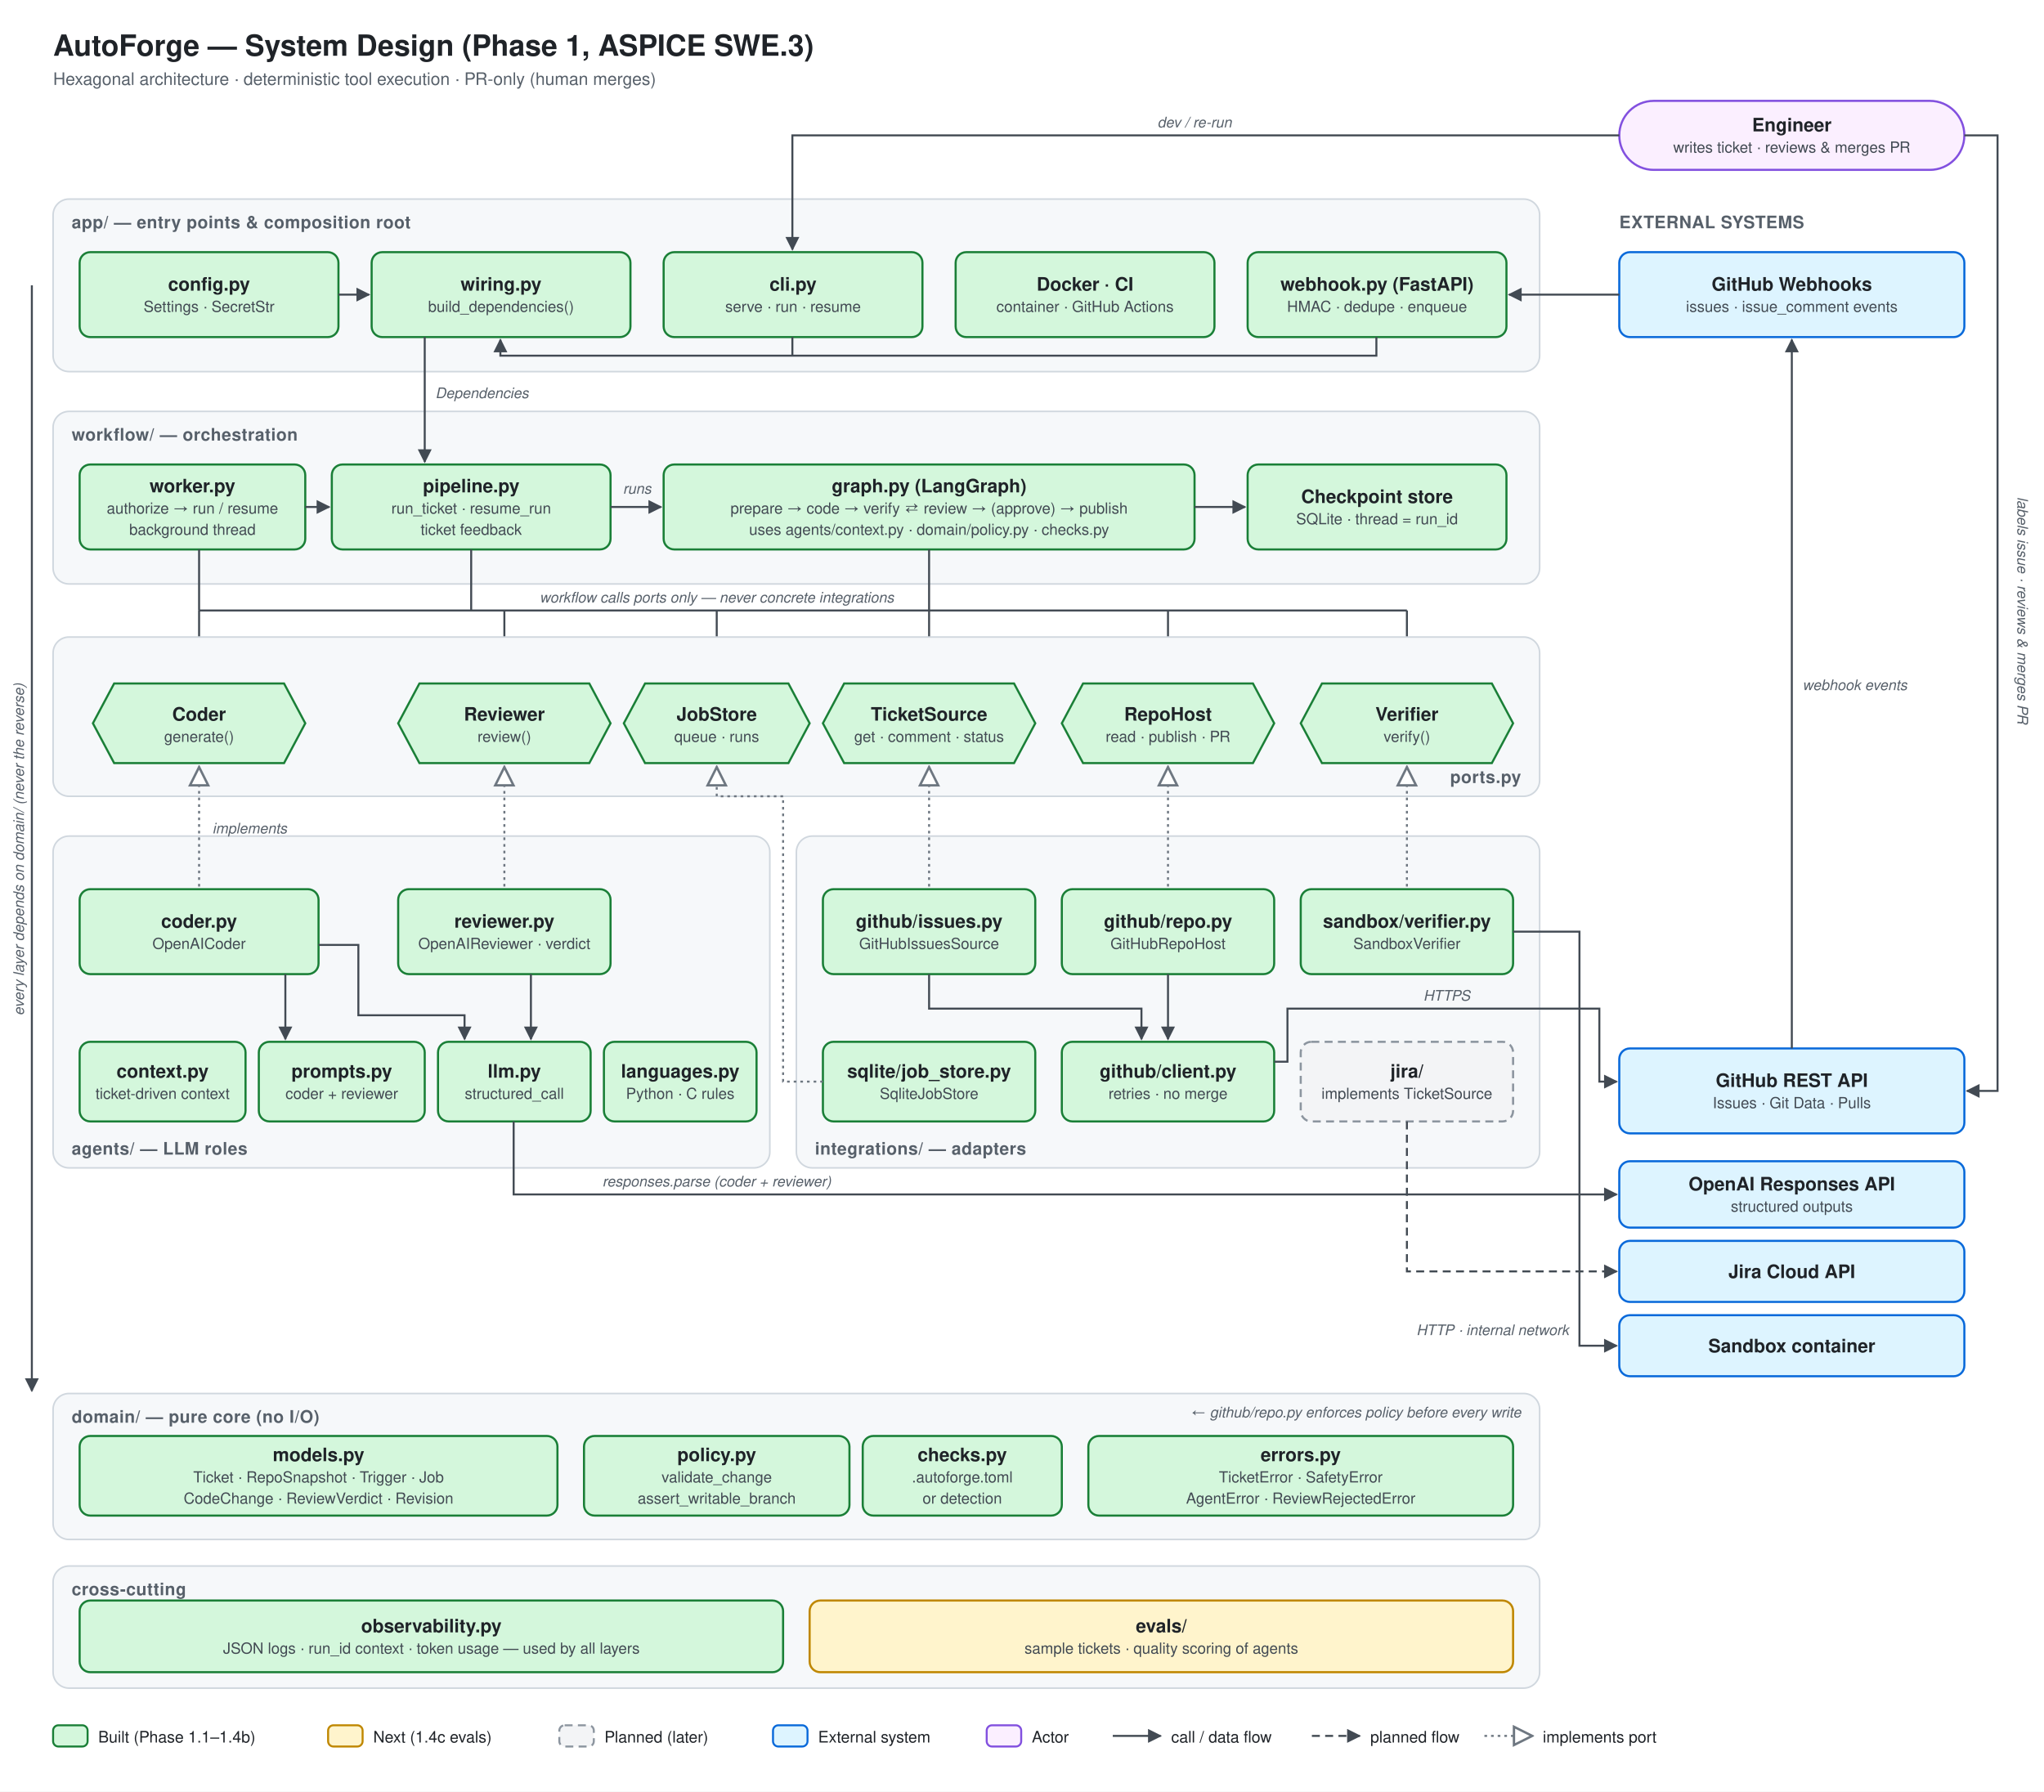
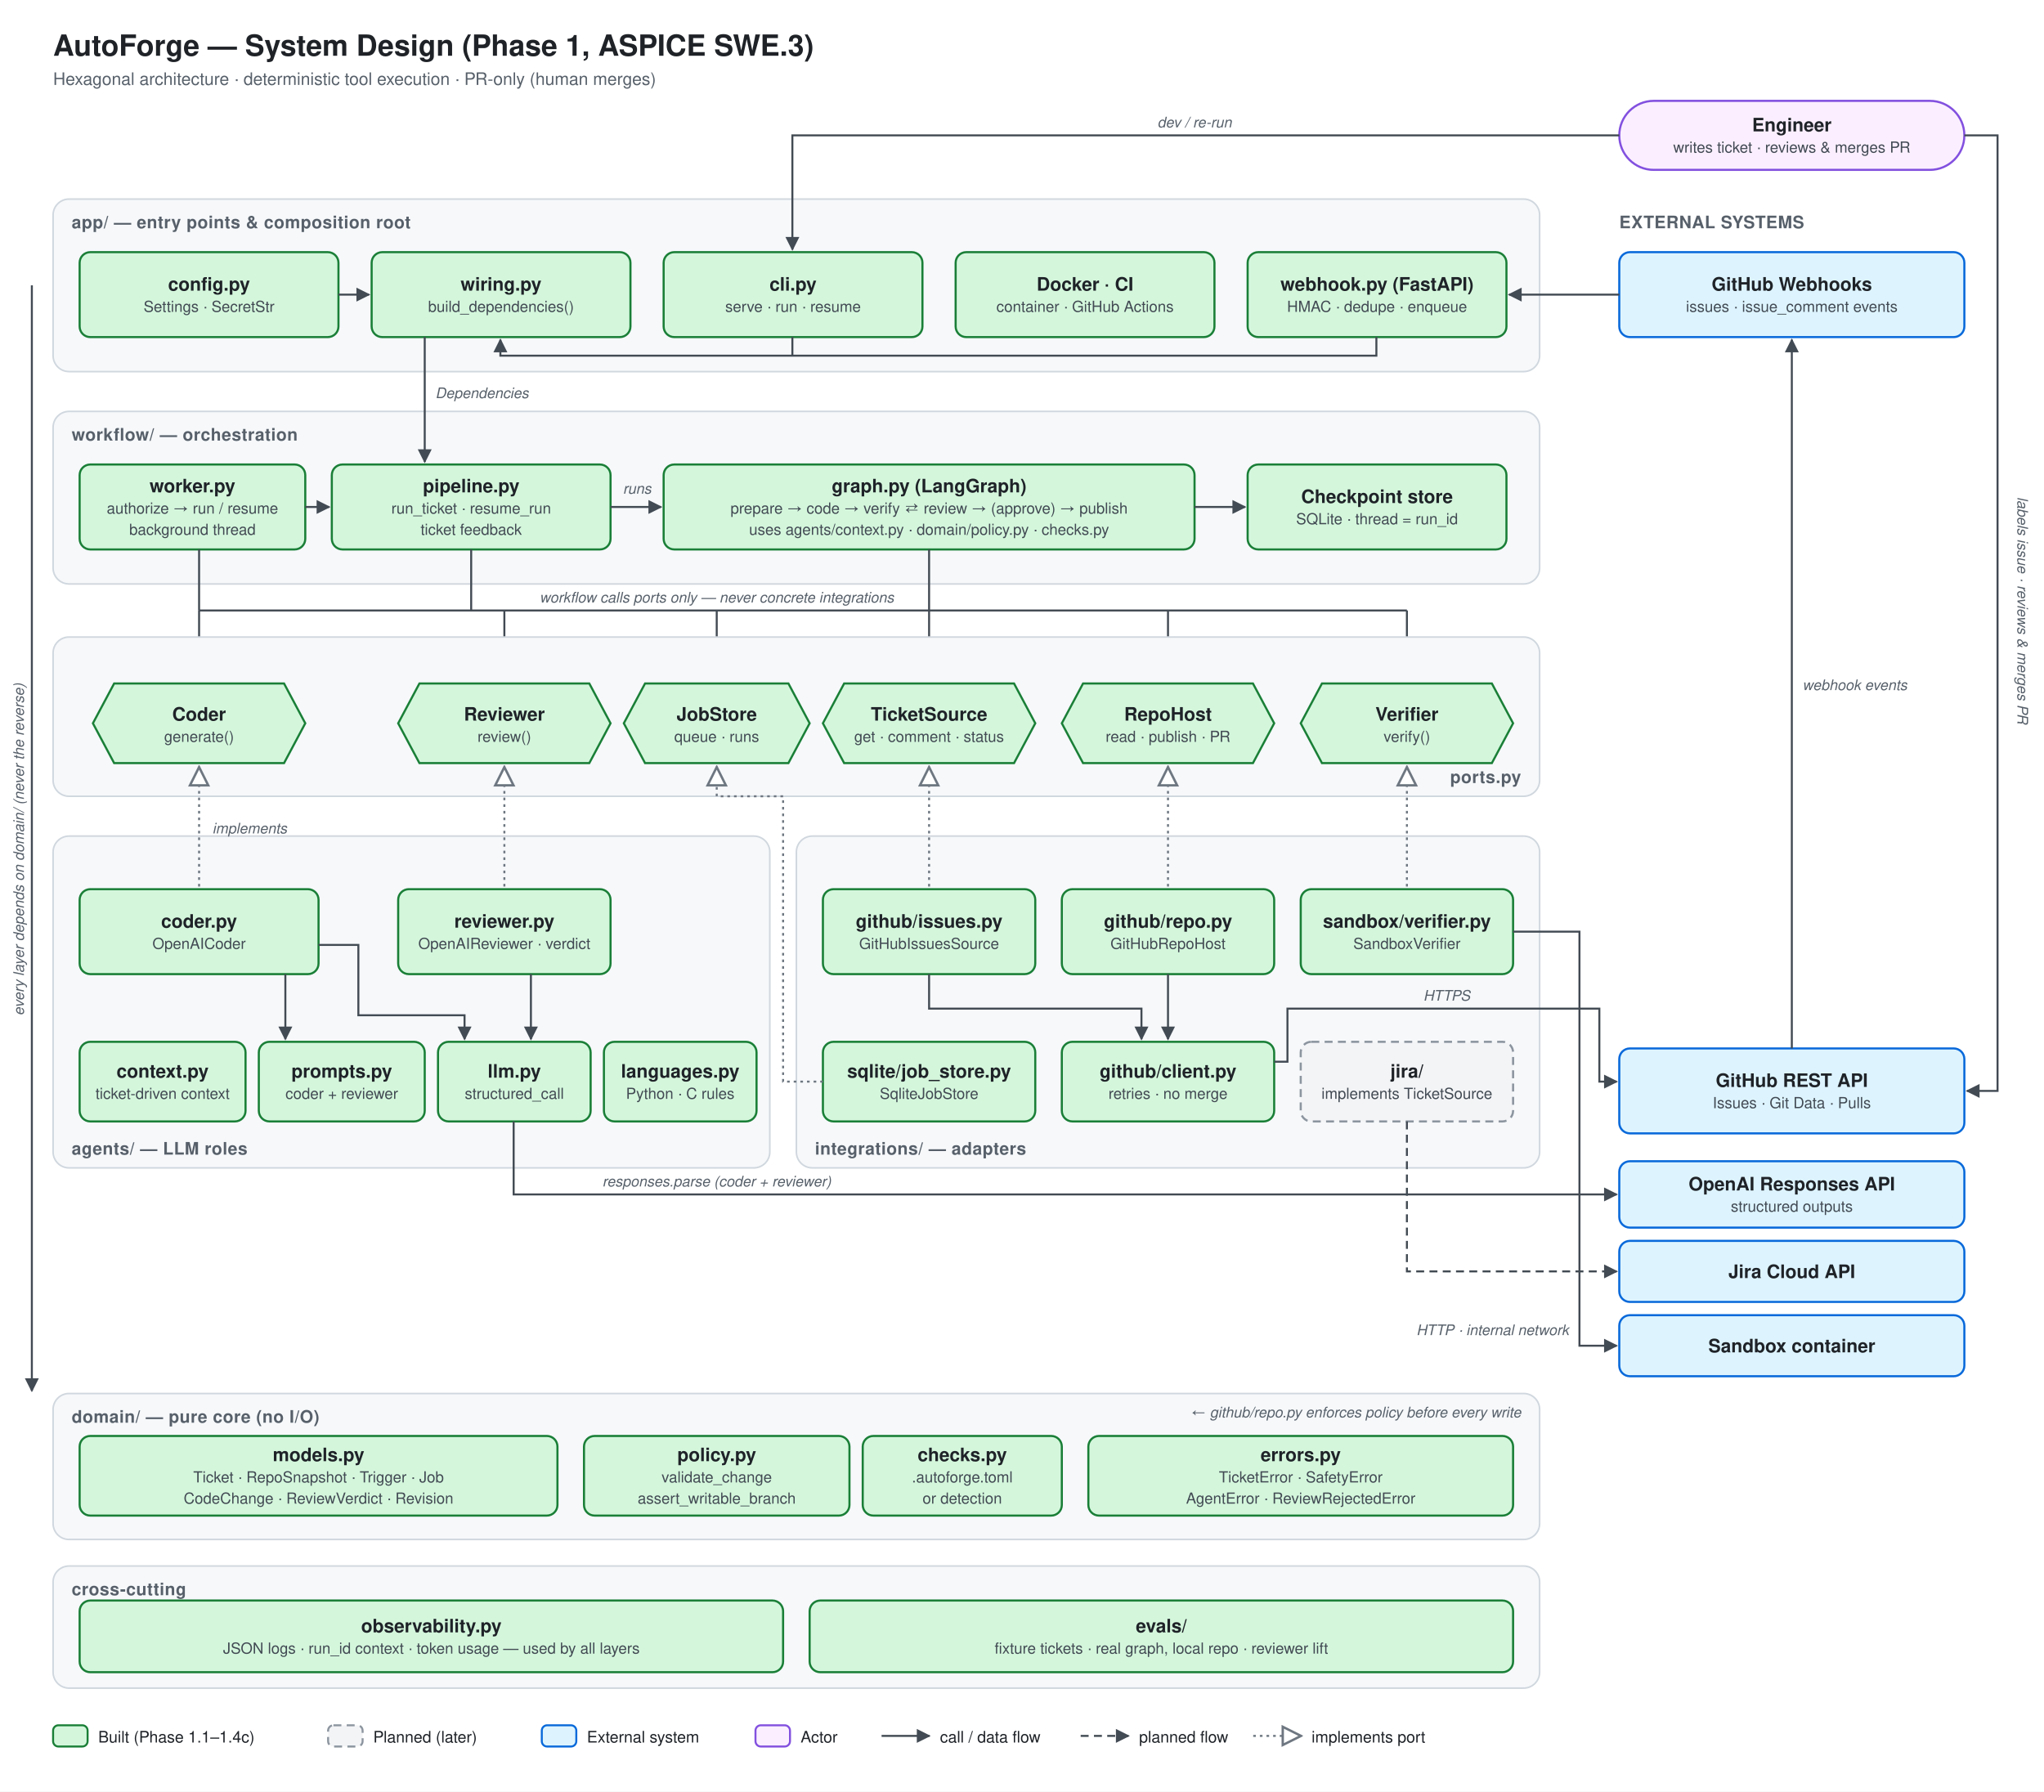
<svg xmlns="http://www.w3.org/2000/svg" width="1540" height="1350" viewBox="0 0 1540 1350" font-family="Segoe UI, Helvetica, Arial, sans-serif">
  <defs>
    <marker id="arrow" viewBox="0 0 10 10" refX="9" refY="5" markerWidth="7" markerHeight="7" orient="auto-start-reverse">
      <path d="M0,0 L10,5 L0,10 z" fill="#424a53" />
    </marker>
    <marker id="tri" viewBox="0 0 12 12" refX="11" refY="6" markerWidth="11" markerHeight="11" orient="auto">
      <path d="M1,1 L11,6 L1,11 z" fill="#ffffff" stroke="#6e7781" stroke-width="1.3" />
    </marker>
  </defs>
  <style>
 .t{font-size:14px;font-weight:600;fill:#1f2328;text-anchor:middle}
 .s{font-size:11.5px;fill:#424a53;text-anchor:middle}
 .bt{font-size:13px;font-weight:700;fill:#57606a;letter-spacing:.3px}
 .band{fill:#f6f8fa;stroke:#d0d7de;stroke-width:1.2}
 .ln{fill:none;stroke:#424a53;stroke-width:1.5}
 .dash{stroke-dasharray:6 4}
 .impl{stroke:#6e7781;stroke-dasharray:2 3}
 .lbl{font-size:11px;fill:#57606a;font-style:italic}
 .h1{font-size:22px;font-weight:700;fill:#1f2328}
 .h2{font-size:13px;fill:#57606a}
</style>
  <rect width="1540" height="1350" fill="#ffffff" />
  <text x="40" y="42" class="h1">AutoForge — System Design (Phase 1, ASPICE SWE.3)</text>
  <text x="40" y="64" class="h2">Hexagonal architecture · deterministic tool execution · PR-only (human merges)</text>
  <rect x="1220" y="76" width="260" height="52" rx="26" fill="#fbefff" stroke="#8250df" stroke-width="1.6" />
  <text x="1350.0" y="99.0" class="t">Engineer</text>
  <text x="1350.0" y="115.0" class="s">writes ticket · reviews &amp; merges PR</text>
  <text x="1220" y="172" class="bt">EXTERNAL SYSTEMS</text>
  <rect x="1220" y="190" width="260" height="64" rx="8" fill="#ddf4ff" stroke="#0969da" stroke-width="1.6" />
  <text x="1350.0" y="219.0" class="t">GitHub Webhooks</text>
  <text x="1350.0" y="235.0" class="s">issues · issue_comment events</text>
  <rect x="1220" y="790" width="260" height="64" rx="8" fill="#ddf4ff" stroke="#0969da" stroke-width="1.6" />
  <text x="1350.0" y="819.0" class="t">GitHub REST API</text>
  <text x="1350.0" y="835.0" class="s">Issues · Git Data · Pulls</text>
  <rect x="1220" y="875" width="260" height="50" rx="8" fill="#ddf4ff" stroke="#0969da" stroke-width="1.6" />
  <text x="1350.0" y="897.0" class="t">OpenAI Responses API</text>
  <text x="1350.0" y="913.0" class="s">structured outputs</text>
  <rect x="1220" y="935" width="260" height="46" rx="8" fill="#ddf4ff" stroke="#0969da" stroke-width="1.6" />
  <text x="1350.0" y="963.0" class="t">Jira Cloud API</text>
  <rect x="1220" y="991" width="260" height="46" rx="8" fill="#ddf4ff" stroke="#0969da" stroke-width="1.6" />
  <text x="1350.0" y="1019.0" class="t">Sandbox container</text>
  <rect x="40" y="150" width="1120" height="130" rx="12" class="band" />
  <text x="54" y="172" class="bt" text-anchor="start">app/  —  entry points &amp; composition root</text>
  <rect x="60" y="190" width="195" height="64" rx="8" fill="#d4f7dc" stroke="#1a7f37" stroke-width="1.6" />
  <text x="157.5" y="219.0" class="t">config.py</text>
  <text x="157.5" y="235.0" class="s">Settings · SecretStr</text>
  <rect x="280" y="190" width="195" height="64" rx="8" fill="#d4f7dc" stroke="#1a7f37" stroke-width="1.6" />
  <text x="377.5" y="219.0" class="t">wiring.py</text>
  <text x="377.5" y="235.0" class="s">build_dependencies()</text>
  <rect x="500" y="190" width="195" height="64" rx="8" fill="#d4f7dc" stroke="#1a7f37" stroke-width="1.6" />
  <text x="597.5" y="219.0" class="t">cli.py</text>
  <text x="597.5" y="235.0" class="s">serve · run · resume</text>
  <rect x="720" y="190" width="195" height="64" rx="8" fill="#d4f7dc" stroke="#1a7f37" stroke-width="1.6" />
  <text x="817.5" y="219.0" class="t">Docker · CI</text>
  <text x="817.5" y="235.0" class="s">container · GitHub Actions</text>
  <rect x="940" y="190" width="195" height="64" rx="8" fill="#d4f7dc" stroke="#1a7f37" stroke-width="1.6" />
  <text x="1037.5" y="219.0" class="t">webhook.py  (FastAPI)</text>
  <text x="1037.5" y="235.0" class="s">HMAC · dedupe · enqueue</text>
  <path d="M255,222 H278" class="ln" marker-end="url(#arrow)" />
  <path d="M1037,254 V268 H377 V256" class="ln" marker-end="url(#arrow)" />
  <path d="M597,254 V268" class="ln" />
  <path d="M1220,222 H1137" class="ln" marker-end="url(#arrow)" />
  <rect x="40" y="310" width="1120" height="130" rx="12" class="band" />
  <text x="54" y="332" class="bt" text-anchor="start">workflow/  —  orchestration</text>
  <rect x="60" y="350" width="170" height="64" rx="8" fill="#d4f7dc" stroke="#1a7f37" stroke-width="1.6" />
  <text x="145.0" y="371.0" class="t">worker.py</text>
  <text x="145.0" y="387.0" class="s">authorize → run / resume</text>
  <text x="145.0" y="403.0" class="s">background thread</text>
  <rect x="250" y="350" width="210" height="64" rx="8" fill="#d4f7dc" stroke="#1a7f37" stroke-width="1.6" />
  <text x="355.0" y="371.0" class="t">pipeline.py</text>
  <text x="355.0" y="387.0" class="s">run_ticket · resume_run</text>
  <text x="355.0" y="403.0" class="s">ticket feedback</text>
  <path d="M230,382 H248" class="ln" marker-end="url(#arrow)" />
  <rect x="500" y="350" width="400" height="64" rx="8" fill="#d4f7dc" stroke="#1a7f37" stroke-width="1.6" />
  <text x="700.0" y="371.0" class="t">graph.py  (LangGraph)</text>
  <text x="700.0" y="387.0" class="s">prepare → code → verify ⇄ review → (approve) → publish</text>
  <text x="700.0" y="403.0" class="s">uses agents/context.py · domain/policy.py · checks.py</text>
  <rect x="940" y="350" width="195" height="64" rx="8" fill="#d4f7dc" stroke="#1a7f37" stroke-width="1.6" />
  <text x="1037.5" y="379.0" class="t">Checkpoint store</text>
  <text x="1037.5" y="395.0" class="s">SQLite · thread = run_id</text>
  <path d="M320,254 V348" class="ln" marker-end="url(#arrow)" />
  <text x="328" y="300" class="lbl" text-anchor="start">Dependencies</text>
  <path d="M460,382 H498" class="ln" marker-end="url(#arrow)" />
  <text x="480" y="372" class="lbl" text-anchor="middle">runs</text>
  <path d="M900,382 H938" class="ln" marker-end="url(#arrow)" />
  <path d="M150,414 V460" class="ln" />
  <path d="M355,414 V460" class="ln" />
  <path d="M700,414 V460" class="ln" />
  <path d="M150,460 H1060" class="ln" />
  <path d="M150,460 V513" class="ln" marker-end="url(#arrow)" />
  <path d="M380,460 V513" class="ln" marker-end="url(#arrow)" />
  <path d="M540,460 V513" class="ln" marker-end="url(#arrow)" />
  <path d="M700,460 V513" class="ln" marker-end="url(#arrow)" />
  <path d="M880,460 V513" class="ln" marker-end="url(#arrow)" />
  <path d="M1060,460 V513" class="ln" marker-end="url(#arrow)" />
  <text x="540" y="454" class="lbl" text-anchor="middle">workflow calls ports only — never concrete integrations</text>
  <rect x="40" y="480" width="1120" height="120" rx="12" class="band" />
  <text x="1146" y="590" class="bt" text-anchor="end">ports.py</text>
  <polygon points="86,515 214,515 230,545.0 214,575 86,575 70,545.0" fill="#d4f7dc" stroke="#1a7f37" stroke-width="1.6" />
  <text x="150.0" y="543.0" class="t">Coder</text>
  <text x="150.0" y="559.0" class="s">generate()</text>
  <polygon points="316,515 444,515 460,545.0 444,575 316,575 300,545.0" fill="#d4f7dc" stroke="#1a7f37" stroke-width="1.6" />
  <text x="380.0" y="543.0" class="t">Reviewer</text>
  <text x="380.0" y="559.0" class="s">review()</text>
  <polygon points="636,515 764,515 780,545.0 764,575 636,575 620,545.0" fill="#d4f7dc" stroke="#1a7f37" stroke-width="1.6" />
  <text x="700.0" y="543.0" class="t">TicketSource</text>
  <text x="700.0" y="559.0" class="s">get · comment · status</text>
  <polygon points="816,515 944,515 960,545.0 944,575 816,575 800,545.0" fill="#d4f7dc" stroke="#1a7f37" stroke-width="1.6" />
  <text x="880.0" y="543.0" class="t">RepoHost</text>
  <text x="880.0" y="559.0" class="s">read · publish · PR</text>
  <polygon points="996,515 1124,515 1140,545.0 1124,575 996,575 980,545.0" fill="#d4f7dc" stroke="#1a7f37" stroke-width="1.6" />
  <text x="1060.0" y="543.0" class="t">Verifier</text>
  <text x="1060.0" y="559.0" class="s">verify()</text>
  <polygon points="486,515 594,515 610,545.0 594,575 486,575 470,545.0" fill="#d4f7dc" stroke="#1a7f37" stroke-width="1.6" />
  <text x="540.0" y="543.0" class="t">JobStore</text>
  <text x="540.0" y="559.0" class="s">queue · runs</text>
  <rect x="40" y="630" width="540" height="250" rx="12" class="band" />
  <text x="54" y="870" class="bt" text-anchor="start">agents/  —  LLM roles</text>
  <rect x="600" y="630" width="560" height="250" rx="12" class="band" />
  <text x="614" y="870" class="bt" text-anchor="start">integrations/  —  adapters</text>
  <rect x="60" y="670" width="180" height="64" rx="8" fill="#d4f7dc" stroke="#1a7f37" stroke-width="1.6" />
  <text x="150.0" y="699.0" class="t">coder.py</text>
  <text x="150.0" y="715.0" class="s">OpenAICoder</text>
  <rect x="300" y="670" width="160" height="64" rx="8" fill="#d4f7dc" stroke="#1a7f37" stroke-width="1.6" />
  <text x="380.0" y="699.0" class="t">reviewer.py</text>
  <text x="380.0" y="715.0" class="s">OpenAIReviewer · verdict</text>
  <rect x="60" y="785" width="125" height="60" rx="8" fill="#d4f7dc" stroke="#1a7f37" stroke-width="1.6" />
  <text x="122.5" y="812.0" class="t">context.py</text>
  <text x="122.5" y="828.0" class="s">ticket-driven context</text>
  <rect x="195" y="785" width="125" height="60" rx="8" fill="#d4f7dc" stroke="#1a7f37" stroke-width="1.6" />
  <text x="257.5" y="812.0" class="t">prompts.py</text>
  <text x="257.5" y="828.0" class="s">coder + reviewer</text>
  <rect x="330" y="785" width="115" height="60" rx="8" fill="#d4f7dc" stroke="#1a7f37" stroke-width="1.6" />
  <text x="387.5" y="812.0" class="t">llm.py</text>
  <text x="387.5" y="828.0" class="s">structured_call</text>
  <rect x="455" y="785" width="115" height="60" rx="8" fill="#d4f7dc" stroke="#1a7f37" stroke-width="1.6" />
  <text x="512.5" y="812.0" class="t">languages.py</text>
  <text x="512.5" y="828.0" class="s">Python · C rules</text>
  <rect x="620" y="670" width="160" height="64" rx="8" fill="#d4f7dc" stroke="#1a7f37" stroke-width="1.6" />
  <text x="700.0" y="699.0" class="t">github/issues.py</text>
  <text x="700.0" y="715.0" class="s">GitHubIssuesSource</text>
  <rect x="800" y="670" width="160" height="64" rx="8" fill="#d4f7dc" stroke="#1a7f37" stroke-width="1.6" />
  <text x="880.0" y="699.0" class="t">github/repo.py</text>
  <text x="880.0" y="715.0" class="s">GitHubRepoHost</text>
  <rect x="980" y="670" width="160" height="64" rx="8" fill="#d4f7dc" stroke="#1a7f37" stroke-width="1.6" />
  <text x="1060.0" y="699.0" class="t">sandbox/verifier.py</text>
  <text x="1060.0" y="715.0" class="s">SandboxVerifier</text>
  <rect x="620" y="785" width="160" height="60" rx="8" fill="#d4f7dc" stroke="#1a7f37" stroke-width="1.6" />
  <text x="700.0" y="812.0" class="t">sqlite/job_store.py</text>
  <text x="700.0" y="828.0" class="s">SqliteJobStore</text>
  <rect x="980" y="785" width="160" height="60" rx="8" fill="#f3f4f6" stroke="#8c959f" stroke-width="1.6" stroke-dasharray="6 4" />
  <text x="1060.0" y="812.0" class="t">jira/</text>
  <text x="1060.0" y="828.0" class="s">implements TicketSource</text>
  <path d="M620,815 H590 V600 H540 V578" class="ln impl" marker-end="url(#tri)" />
  <rect x="800" y="785" width="160" height="60" rx="8" fill="#d4f7dc" stroke="#1a7f37" stroke-width="1.6" />
  <text x="880.0" y="812.0" class="t">github/client.py</text>
  <text x="880.0" y="828.0" class="s">retries · no merge</text>
  <path d="M150,668 V578" class="ln impl" marker-end="url(#tri)" />
  <path d="M380,668 V578" class="ln impl" marker-end="url(#tri)" />
  <path d="M700,668 V578" class="ln impl" marker-end="url(#tri)" />
  <path d="M880,668 V578" class="ln impl" marker-end="url(#tri)" />
  <path d="M1060,668 V578" class="ln impl" marker-end="url(#tri)" />
  <text x="160" y="628" class="lbl" text-anchor="start">implements</text>
  <path d="M215,734 V783" class="ln" marker-end="url(#arrow)" />
  <path d="M240,712 H270 V765 H350 V783" class="ln" marker-end="url(#arrow)" />
  <path d="M400,734 V783" class="ln" marker-end="url(#arrow)" />
  <path d="M700,734 V760 H860 V783" class="ln" marker-end="url(#arrow)" />
  <path d="M880,734 V783" class="ln" marker-end="url(#arrow)" />
  <path d="M387,845 V900 H1218" class="ln" marker-end="url(#arrow)" />
  <text x="540" y="894" class="lbl" text-anchor="middle">responses.parse (coder + reviewer)</text>
  <path d="M960,800 H970 V760 H1205 V815 H1218" class="ln" marker-end="url(#arrow)" />
  <text x="1090" y="754" class="lbl" text-anchor="middle">HTTPS</text>
  <path d="M1060,845 V958 H1218" class="ln dash" marker-end="url(#arrow)" />
  <path d="M1140,702 H1190 V1014 H1218" class="ln" marker-end="url(#arrow)" />
  <text x="1182" y="1006" class="lbl" text-anchor="end">HTTP · internal network</text>
  <path d="M1220,102 H597 V188" class="ln" marker-end="url(#arrow)" />
  <text x="900" y="96" class="lbl" text-anchor="middle">dev / re-run</text>
  <path d="M1480,102 H1505 V822 H1482" class="ln" marker-end="url(#arrow)" />
  <text x="1520" y="460" class="lbl" text-anchor="middle" transform="rotate(90 1520 460)">labels issue · reviews &amp; merges PR</text>
  <path d="M1350,790 V256" class="ln" marker-end="url(#arrow)" />
  <text x="1358" y="520" class="lbl" text-anchor="start">webhook events</text>
  <rect x="40" y="1050" width="1120" height="110" rx="12" class="band" />
  <text x="54" y="1072" class="bt" text-anchor="start">domain/  —  pure core (no I/O)</text>
  <rect x="60" y="1082" width="360" height="60" rx="8" fill="#d4f7dc" stroke="#1a7f37" stroke-width="1.6" />
  <text x="240.0" y="1101.0" class="t">models.py</text>
  <text x="240.0" y="1117.0" class="s">Ticket · RepoSnapshot · Trigger · Job</text>
  <text x="240.0" y="1133.0" class="s">CodeChange · ReviewVerdict · Revision</text>
  <rect x="440" y="1082" width="200" height="60" rx="8" fill="#d4f7dc" stroke="#1a7f37" stroke-width="1.6" />
  <text x="540.0" y="1101.0" class="t">policy.py</text>
  <text x="540.0" y="1117.0" class="s">validate_change</text>
  <text x="540.0" y="1133.0" class="s">assert_writable_branch</text>
  <rect x="650" y="1082" width="150" height="60" rx="8" fill="#d4f7dc" stroke="#1a7f37" stroke-width="1.6" />
  <text x="725.0" y="1101.0" class="t">checks.py</text>
  <text x="725.0" y="1117.0" class="s">.autoforge.toml</text>
  <text x="725.0" y="1133.0" class="s">or detection</text>
  <rect x="820" y="1082" width="320" height="60" rx="8" fill="#d4f7dc" stroke="#1a7f37" stroke-width="1.6" />
  <text x="980.0" y="1101.0" class="t">errors.py</text>
  <text x="980.0" y="1117.0" class="s">TicketError · SafetyError</text>
  <text x="980.0" y="1133.0" class="s">AgentError · ReviewRejectedError</text>
  <path d="M24,215 V1048" class="ln" marker-end="url(#arrow)" />
  <text x="18" y="640" class="lbl" text-anchor="middle" transform="rotate(-90 18 640)">every layer depends on domain/ (never the reverse)</text>
  <text x="1146" y="1068" class="lbl" text-anchor="end">← github/repo.py enforces policy before every write</text>
  <rect x="40" y="1180" width="1120" height="92" rx="12" class="band" />
  <text x="54" y="1202" class="bt" text-anchor="start">cross-cutting</text>
  <rect x="60" y="1206" width="530" height="54" rx="8" fill="#d4f7dc" stroke="#1a7f37" stroke-width="1.6" />
  <text x="325.0" y="1230.0" class="t">observability.py</text>
  <text x="325.0" y="1246.0" class="s">JSON logs · run_id context · token usage — used by all layers</text>
-   <rect x="610" y="1206" width="530" height="54" rx="8" fill="#fff4cc" stroke="#bf8700" stroke-width="1.6" />
+   <rect x="610" y="1206" width="530" height="54" rx="8" fill="#d4f7dc" stroke="#1a7f37" stroke-width="1.6" />
  <text x="875.0" y="1230.0" class="t">evals/</text>
-   <text x="875.0" y="1246.0" class="s">sample tickets · quality scoring of agents</text>
+   <text x="875.0" y="1246.0" class="s">fixture tickets · real graph, local repo · reviewer lift</text>
  <rect x="40" y="1300" width="26" height="16" rx="4" fill="#d4f7dc" stroke="#1a7f37" stroke-width="1.5" />
-   <text x="74" y="1313" font-size="12" fill="#1f2328">Built (Phase 1.1–1.4b)</text>
-   <rect x="247.2" y="1300" width="26" height="16" rx="4" fill="#fff4cc" stroke="#bf8700" stroke-width="1.5" />
-   <text x="281.2" y="1313" font-size="12" fill="#1f2328">Next (1.4c evals)</text>
-   <rect x="421.4" y="1300" width="26" height="16" rx="4" fill="#f3f4f6" stroke="#8c959f" stroke-width="1.5" stroke-dasharray="6 4" />
-   <text x="455.4" y="1313" font-size="12" fill="#1f2328">Planned (later)</text>
-   <rect x="582.4" y="1300" width="26" height="16" rx="4" fill="#ddf4ff" stroke="#0969da" stroke-width="1.5" />
-   <text x="616.4" y="1313" font-size="12" fill="#1f2328">External system</text>
-   <rect x="743.4" y="1300" width="26" height="16" rx="4" fill="#fbefff" stroke="#8250df" stroke-width="1.5" />
-   <text x="777.4" y="1313" font-size="12" fill="#1f2328">Actor</text>
-   <path d="M838.4,1308 H874.4" class="ln" marker-end="url(#arrow)" />
-   <text x="882.4" y="1313" font-size="12" fill="#1f2328">call / data flow</text>
-   <path d="M988.4,1308 H1024.4" class="ln dash" marker-end="url(#arrow)" />
-   <text x="1032.4" y="1313" font-size="12" fill="#1f2328">planned flow</text>
-   <path d="M1118.4,1308 H1154.4" class="ln impl" marker-end="url(#tri)" />
-   <text x="1162.4" y="1313" font-size="12" fill="#1f2328">implements port</text>
+   <text x="74" y="1313" font-size="12" fill="#1f2328">Built (Phase 1.1–1.4c)</text>
+   <rect x="247.2" y="1300" width="26" height="16" rx="4" fill="#f3f4f6" stroke="#8c959f" stroke-width="1.5" stroke-dasharray="6 4" />
+   <text x="281.2" y="1313" font-size="12" fill="#1f2328">Planned (later)</text>
+   <rect x="408.2" y="1300" width="26" height="16" rx="4" fill="#ddf4ff" stroke="#0969da" stroke-width="1.5" />
+   <text x="442.2" y="1313" font-size="12" fill="#1f2328">External system</text>
+   <rect x="569.2" y="1300" width="26" height="16" rx="4" fill="#fbefff" stroke="#8250df" stroke-width="1.5" />
+   <text x="603.2" y="1313" font-size="12" fill="#1f2328">Actor</text>
+   <path d="M664.2,1308 H700.2" class="ln" marker-end="url(#arrow)" />
+   <text x="708.2" y="1313" font-size="12" fill="#1f2328">call / data flow</text>
+   <path d="M814.2,1308 H850.2" class="ln dash" marker-end="url(#arrow)" />
+   <text x="858.2" y="1313" font-size="12" fill="#1f2328">planned flow</text>
+   <path d="M944.2,1308 H980.2" class="ln impl" marker-end="url(#tri)" />
+   <text x="988.2" y="1313" font-size="12" fill="#1f2328">implements port</text>
</svg>
